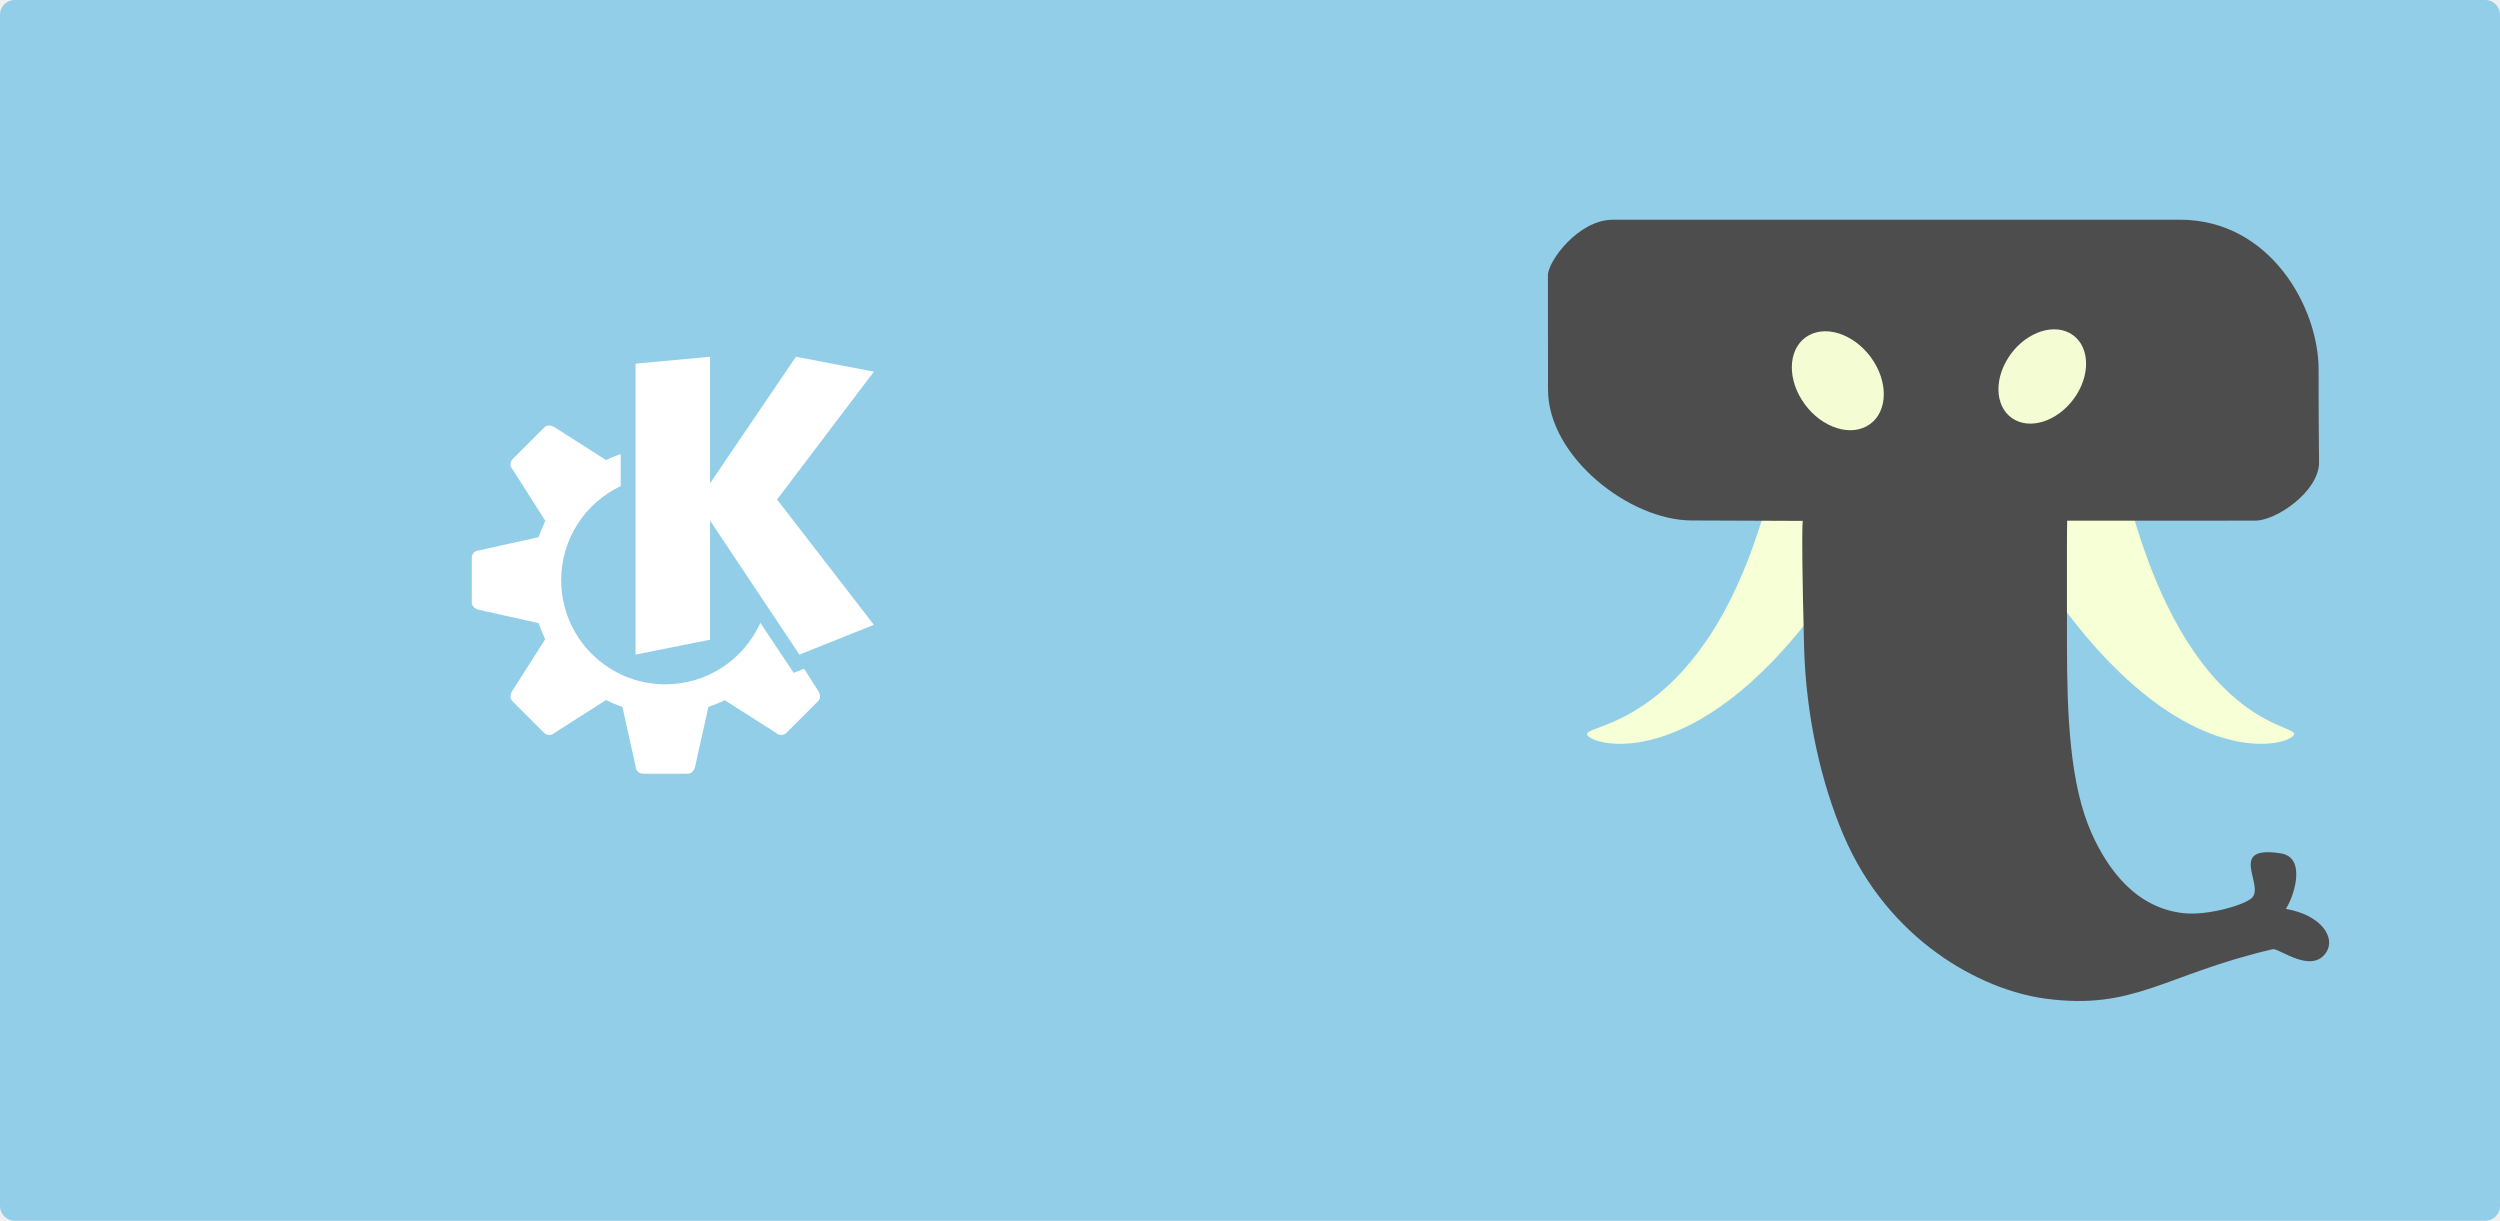
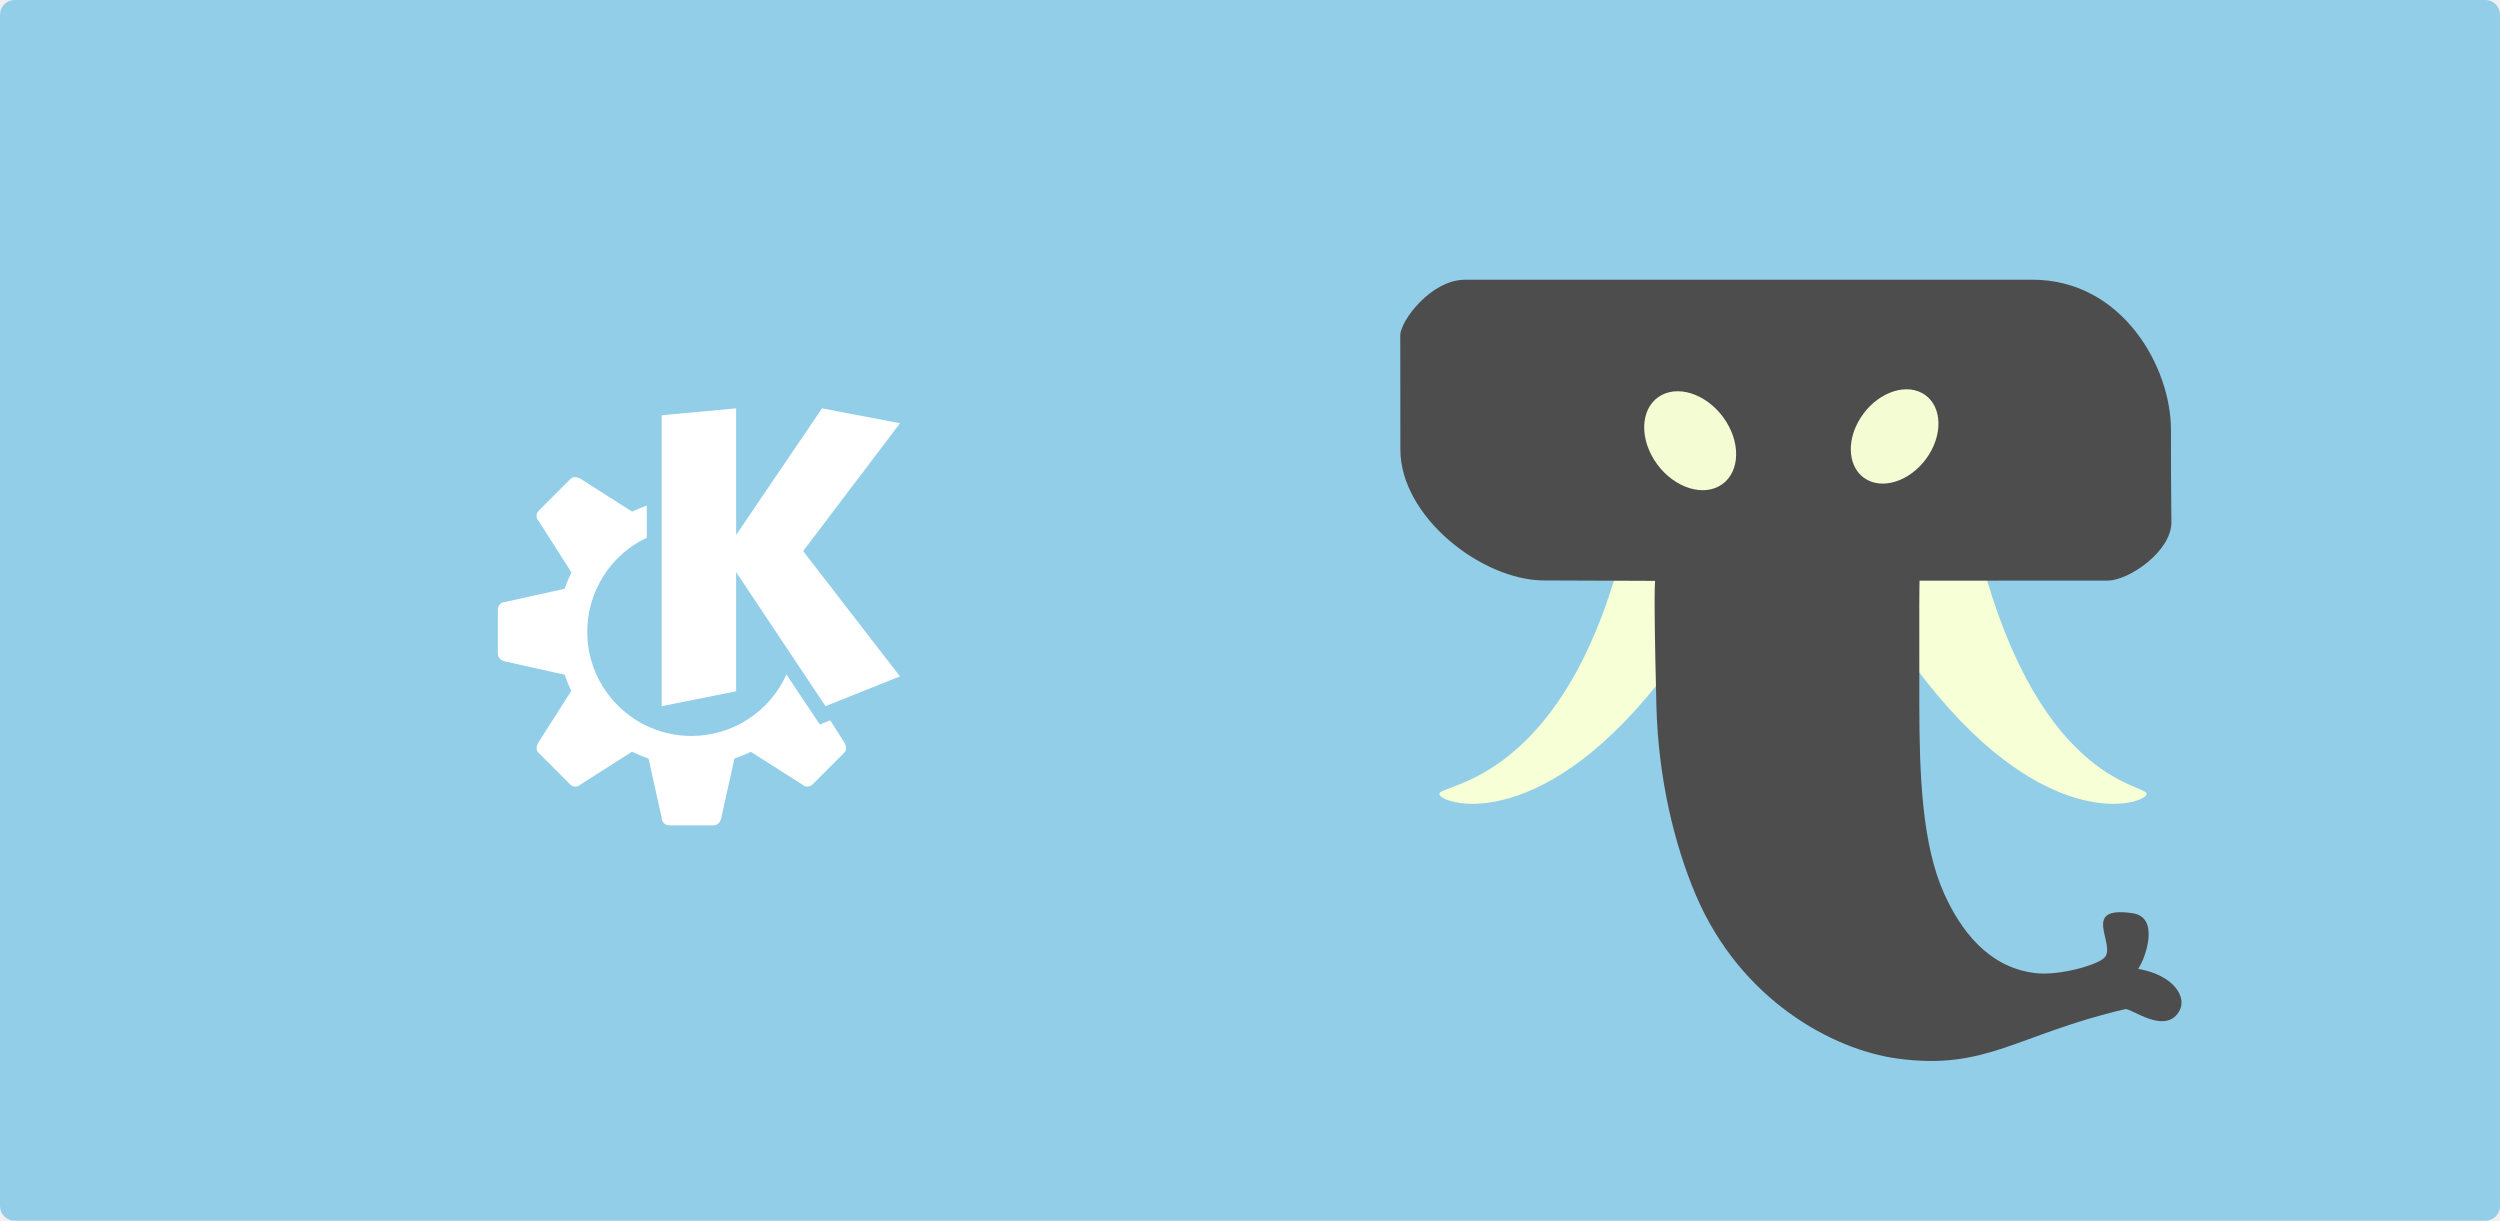
<svg xmlns="http://www.w3.org/2000/svg" id="svg94" width="1024" height="500" version="1.1" viewBox="0 0 270.93 132.29">
  <rect id="rect34" y="-2.7903e-17" width="270.93" height="132.29" rx="1.58" ry="1.596" fill="#93cee9" stroke-width=".265" />
-   <g id="g1780" transform="translate(-5.3275 6.4082)" fill="#ffffff" stroke-width=".265">
+   <g id="g1780" transform="translate(-2.5 12)" fill="#ffffff" stroke-width=".265">
    <path id="path1176" d="m64.863 39.705c-0.199-0.01-0.39 0.05-0.548 0.208l-3.426 3.426c-0.316 0.316-0.316 0.825 0 1.141l3.54 5.56c-0.283 0.572-0.529 1.161-0.734 1.765l-6.43 1.428c-0.447 0-0.807 0.36-0.807 0.807v4.841c0 0.447 0.371 0.71 0.807 0.807l6.433 1.431c0.199 0.598 0.437 1.182 0.712 1.749l-3.546 5.573c-0.24 0.377-0.316 0.825 0 1.141l3.423 3.426c0.316 0.316 0.825 0.316 1.141 0l5.573-3.549c0.576 0.287 1.171 0.536 1.781 0.744l1.428 6.43c0 0.447 0.36 0.807 0.807 0.807h4.841c0.447 0 0.71-0.371 0.807-0.807l1.431-6.433c0.607-0.202 1.2-0.444 1.774-0.725l5.547 3.533c0.316 0.316 0.825 0.316 1.141 0l3.426-3.426c0.316-0.316 0.24-0.764 0-1.141l-1.513-2.377-1.128 0.451-3.615-5.421c-1.822 4.051-5.849 6.659-10.291 6.663-6.239 0-11.296-5.058-11.296-11.296 5e-3 -4.359 2.517-8.325 6.455-10.193v-3.473c-0.543 0.186-1.075 0.404-1.592 0.652l-5.547-3.533c-0.189-0.12-0.394-0.199-0.593-0.208z" />
    <path id="path1178" d="m82.277 32.254-8.069 0.747v31.529l8.069-1.614v-12.91l9.683 14.524 8.069-3.228-10.49-13.578 10.496-13.856-8.45-1.614-9.308 13.717z" />
  </g>
-   <path id="path2315" d="m192.29 51.271c-6.33 27.114-20.156 27.115-20.307 28.247-0.141 1.055 10.464 4.788 23.81-12.089 10.912-13.8 5.907-15.597 5.907-15.597z" fill="#f6ffd5" stroke-width=".265" />
-   <path id="path2317" d="m229.99 51.271c6.33 27.114 18.484 27.115 18.635 28.247 0.141 1.055-10.464 4.788-23.81-12.089-10.912-13.8-5.907-15.597-5.907-15.597z" fill="#f6ffd5" stroke-width=".265" />
-   <path id="path2319" d="m173.3 23.812h62.957c9.759 0 15.057 9.522 15.014 16.324 0 8.219 0.049 7.578 0.049 9.97 0 3.148-4.615 6.315-6.917 6.315-3.619 0-20.378 0.006-20.378 0.006-0.024 1.21-0.037 1.629-0.024 13.482 6e-3 7.707 0.316 15.158 2.69 20.434 1.728 3.84 4.741 8.053 9.951 8.62 2.62 0.285 6.707-0.906 7.434-1.691 1.31-1.415-2.725-5.7 3.095-4.793 2.868 0.447 1.382 4.797 0.55 6.017 3.855 0.675 5.396 3.101 4.399 4.676-1.569 2.477-5.177-0.458-5.814-0.309-11.74 2.742-15.002 6.672-24.683 5.355-7.005-0.953-17.004-6.344-21.848-17.73-2.312-5.434-4.071-12.63-4.267-20.504-0.399-15.984-0.061-13.534-0.061-13.534l-12.145-0.047c-6.737-0.023-15.542-6.923-15.542-14.181 0-3.495-0.01-10.886-0.01-12.387 0-1.533 3.314-6.019 7.024-6.019z" fill="#4d4d4d" stroke-width=".265" />
-   <ellipse id="ellipse2321" transform="matrix(.53141 -.84712 .88307 .46924 0 0)" cx="68.001" cy="209.71" rx="5.563" ry="4.21" fill="#f6ffd5" opacity=".98" stroke-width=".265" />
-   <ellipse id="ellipse2323" transform="matrix(-.53141 -.84712 -.88307 .46924 0 0)" cx="-130.23" cy="-147.17" rx="5.837" ry="4.418" fill="#f6ffd5" opacity=".98" stroke-width=".265" />
+   <g id="g2300" transform="translate(-16 6.5)">
+     <path id="path2315" d="m192.29 51.271c-6.33 27.114-20.156 27.115-20.307 28.247-0.141 1.055 10.464 4.788 23.81-12.089 10.912-13.8 5.907-15.597 5.907-15.597z" fill="#f6ffd5" stroke-width=".265" />
+     <path id="path2317" d="m229.99 51.271c6.33 27.114 18.484 27.115 18.635 28.247 0.141 1.055-10.464 4.788-23.81-12.089-10.912-13.8-5.907-15.597-5.907-15.597z" fill="#f6ffd5" stroke-width=".265" />
+     <path id="path2319" d="m173.3 23.812h62.957c9.759 0 15.057 9.522 15.014 16.324 0 8.219 0.049 7.578 0.049 9.97 0 3.148-4.615 6.315-6.917 6.315-3.619 0-20.378 0.006-20.378 0.006-0.024 1.21-0.037 1.629-0.024 13.482 6e-3 7.707 0.316 15.158 2.69 20.434 1.728 3.84 4.741 8.053 9.951 8.62 2.62 0.285 6.707-0.906 7.434-1.691 1.31-1.415-2.725-5.7 3.095-4.793 2.868 0.447 1.382 4.797 0.55 6.017 3.855 0.675 5.396 3.101 4.399 4.676-1.569 2.477-5.177-0.458-5.814-0.309-11.74 2.742-15.002 6.672-24.683 5.355-7.005-0.953-17.004-6.344-21.848-17.73-2.312-5.434-4.071-12.63-4.267-20.504-0.399-15.984-0.061-13.534-0.061-13.534l-12.145-0.047c-6.737-0.023-15.542-6.923-15.542-14.181 0-3.495-0.01-10.886-0.01-12.387 0-1.533 3.314-6.019 7.024-6.019z" fill="#4d4d4d" stroke-width=".265" />
+     <ellipse id="ellipse2321" transform="matrix(.53141 -.84712 .88307 .46924 0 0)" cx="68.001" cy="209.71" rx="5.563" ry="4.21" fill="#f6ffd5" opacity=".98" stroke-width=".265" />
+     <ellipse id="ellipse2323" transform="matrix(-.53141 -.84712 -.88307 .46924 0 0)" cx="-130.23" cy="-147.17" rx="5.837" ry="4.418" fill="#f6ffd5" opacity=".98" stroke-width=".265" />
+   </g>
</svg>
